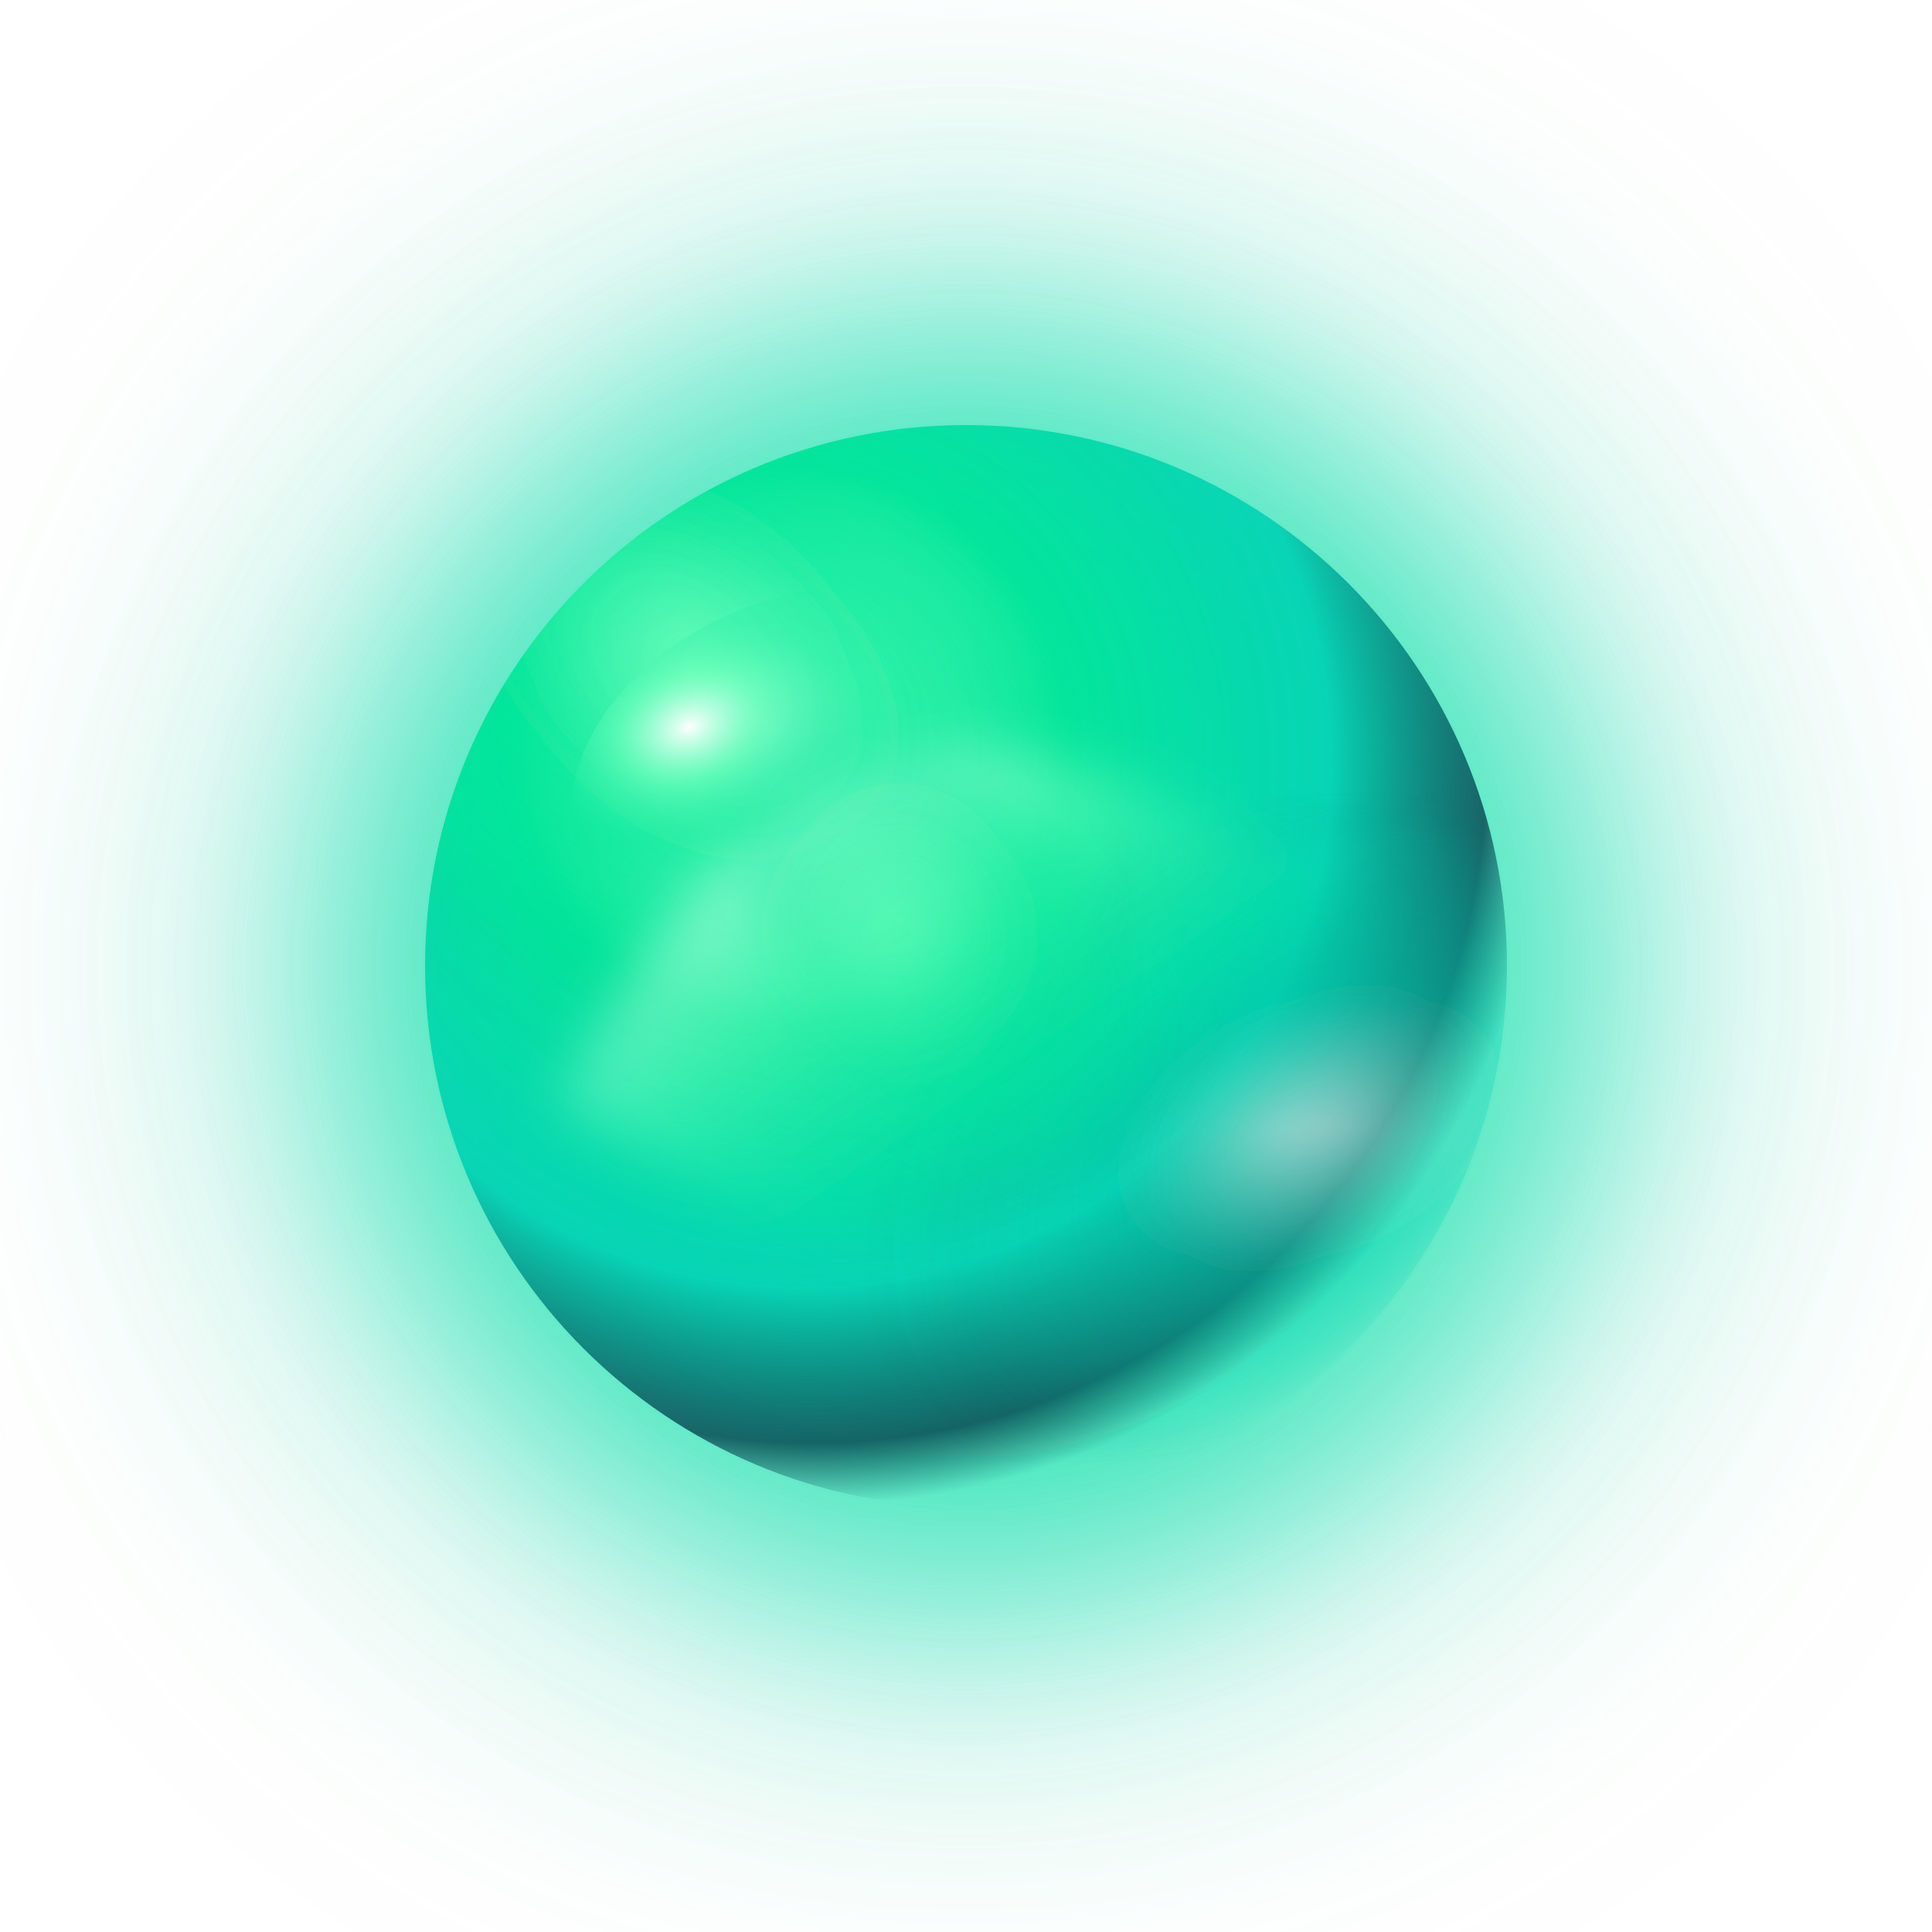
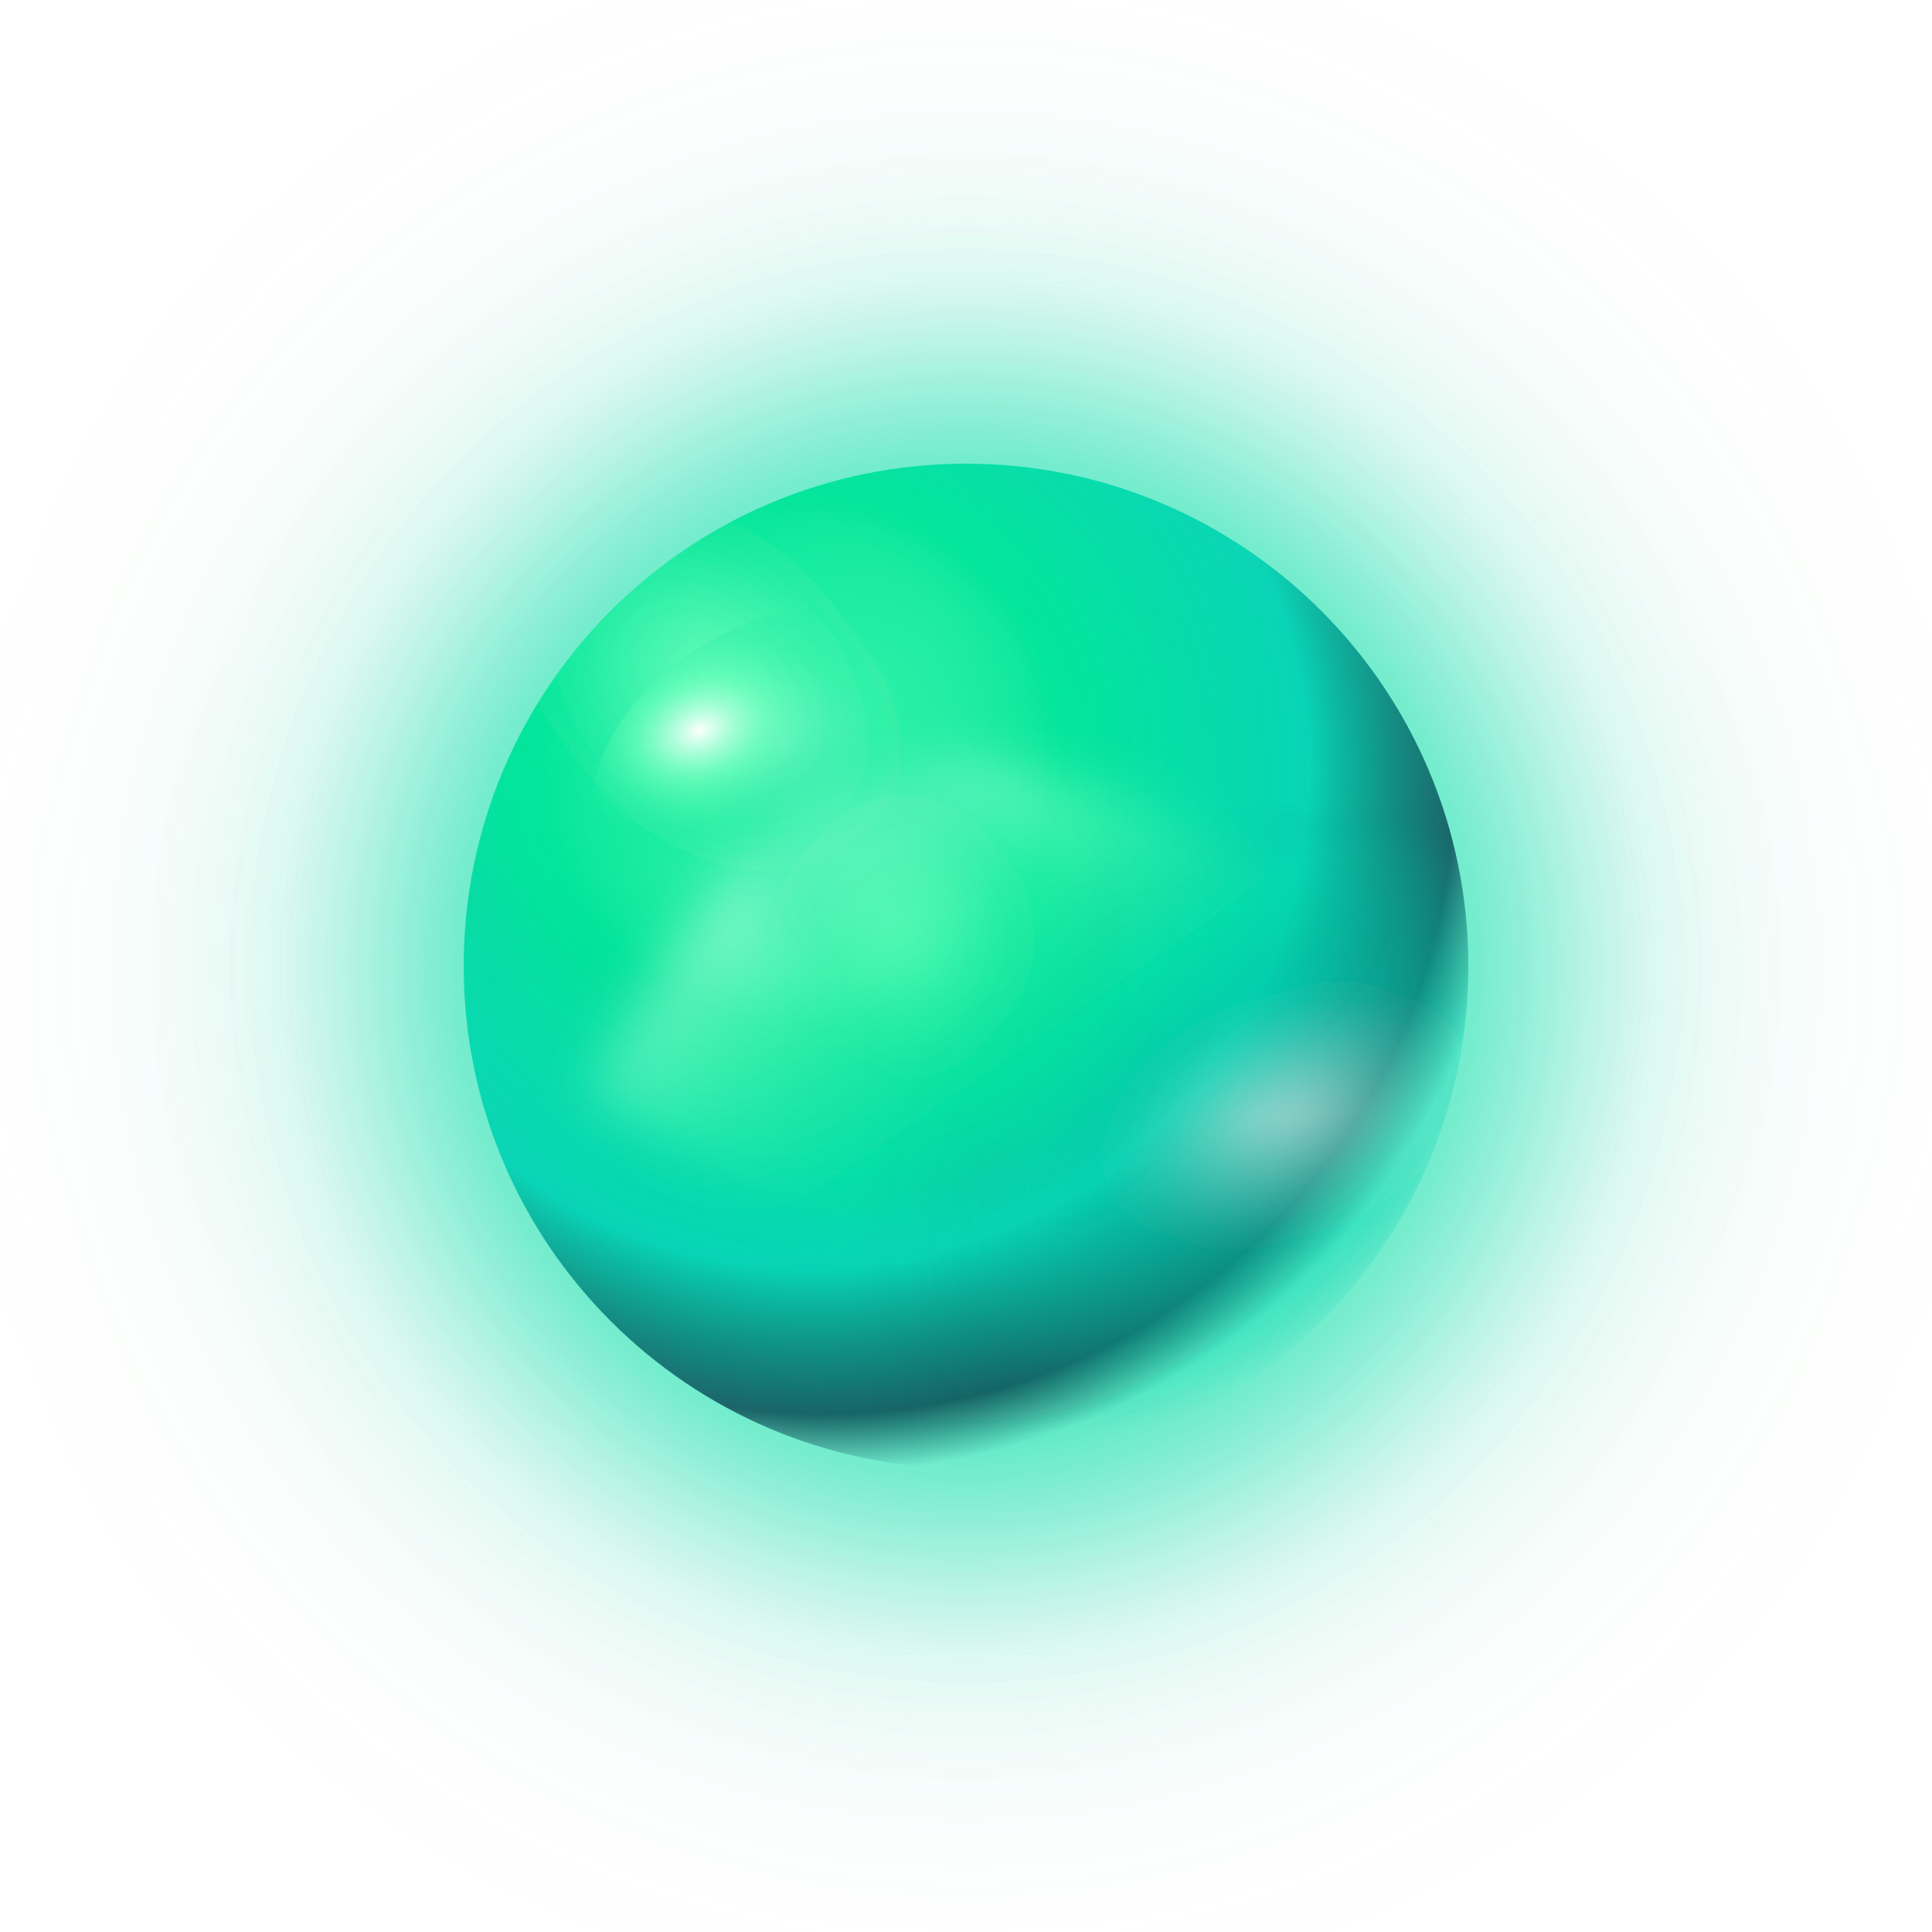
<svg xmlns="http://www.w3.org/2000/svg" width="1000" height="1000" viewBox="0 0 1000 1000">
  <defs>
    <filter id="ultraAura" x="-60%" y="-60%" width="220%" height="220%">
      <feGaussianBlur stdDeviation="80" result="blur1" />
    </filter>
    <filter id="softCorona" x="-40%" y="-40%" width="180%" height="180%">
      <feGaussianBlur stdDeviation="45" result="blur2" />
    </filter>
    <filter id="intenseGlow" x="-30%" y="-30%" width="160%" height="160%">
      <feGaussianBlur stdDeviation="22" result="blur3" />
    </filter>
    <filter id="plasmaDiffusion" x="-20%" y="-20%" width="140%" height="140%">
      <feGaussianBlur stdDeviation="14" result="blur4" />
    </filter>
    <clipPath id="coreClip">
-       <circle cx="500" cy="500" r="280" />
+       <circle cx="500" cy="500" r="260" />
    </clipPath>
    <radialGradient id="outerRadiance" cx="50%" cy="50%" r="50%">
      <stop offset="0%" stop-color="#00e599" stop-opacity="0.95" />
      <stop offset="25%" stop-color="#00d2b4" stop-opacity="0.70" />
      <stop offset="55%" stop-color="#00d2b4" stop-opacity="0.35" />
      <stop offset="80%" stop-color="#00e599" stop-opacity="0.10" />
      <stop offset="100%" stop-color="#003847" stop-opacity="0.0" />
    </radialGradient>
    <radialGradient id="coronalHalo" cx="50%" cy="50%" r="50%">
      <stop offset="0%" stop-color="#ffffff" stop-opacity="0.80" />
      <stop offset="35%" stop-color="#70ffbd" stop-opacity="0.65" />
      <stop offset="70%" stop-color="#00e599" stop-opacity="0.30" />
      <stop offset="100%" stop-color="#00d2b4" stop-opacity="0.0" />
    </radialGradient>
    <radialGradient id="orbVolumetric" cx="36%" cy="32%" r="68%" fx="32%" fy="28%">
      <stop offset="0%" stop-color="#ffffff" stop-opacity="1.0" />
      <stop offset="12%" stop-color="#70ffbd" stop-opacity="0.98" />
      <stop offset="38%" stop-color="#00e599" stop-opacity="0.95" />
      <stop offset="72%" stop-color="#00d2b4" stop-opacity="0.90" />
      <stop offset="92%" stop-color="#003847" stop-opacity="0.75" />
      <stop offset="100%" stop-color="#003847" stop-opacity="0.0" />
    </radialGradient>
    <radialGradient id="plasmaVortex1" cx="40%" cy="38%" r="60%">
      <stop offset="0%" stop-color="#70ffbd" stop-opacity="0.90" />
      <stop offset="45%" stop-color="#00e599" stop-opacity="0.65" />
      <stop offset="85%" stop-color="#00e599" stop-opacity="0.20" />
      <stop offset="100%" stop-color="#003847" stop-opacity="0.0" />
    </radialGradient>
    <radialGradient id="plasmaVortex2" cx="62%" cy="65%" r="55%">
      <stop offset="0%" stop-color="#ffffff" stop-opacity="0.85" />
      <stop offset="40%" stop-color="#00d2b4" stop-opacity="0.55" />
      <stop offset="80%" stop-color="#00d2b4" stop-opacity="0.15" />
      <stop offset="100%" stop-color="#003847" stop-opacity="0.0" />
    </radialGradient>
    <linearGradient id="fluidStreamer" x1="15%" y1="20%" x2="85%" y2="80%">
      <stop offset="0%" stop-color="#ffffff" stop-opacity="0.85" />
      <stop offset="35%" stop-color="#70ffbd" stop-opacity="0.70" />
      <stop offset="70%" stop-color="#00e599" stop-opacity="0.40" />
      <stop offset="100%" stop-color="#003847" stop-opacity="0.0" />
    </linearGradient>
    <radialGradient id="specularGleam" cx="30%" cy="26%" r="42%">
      <stop offset="0%" stop-color="#ffffff" stop-opacity="0.98" />
      <stop offset="35%" stop-color="#70ffbd" stop-opacity="0.60" />
      <stop offset="80%" stop-color="#00e599" stop-opacity="0.10" />
      <stop offset="100%" stop-color="#00e599" stop-opacity="0.0" />
    </radialGradient>
  </defs>
-   <circle cx="500" cy="500" r="480" fill="url(#outerRadiance)" filter="url(#ultraAura)" />
-   <circle cx="500" cy="500" r="422" fill="url(#outerRadiance)" filter="url(#softCorona)" opacity="0.9" />
-   <circle cx="500" cy="500" r="380" fill="url(#coronalHalo)" filter="url(#intenseGlow)" />
-   <circle cx="500" cy="500" r="280" fill="url(#orbVolumetric)" />
+   <circle cx="500" cy="500" r="420" fill="url(#outerRadiance)" filter="url(#ultraAura)" />
+   <circle cx="500" cy="500" r="369" fill="url(#outerRadiance)" filter="url(#softCorona)" opacity="0.9" />
+   <circle cx="500" cy="500" r="350" fill="url(#coronalHalo)" filter="url(#intenseGlow)" />
+   <circle cx="500" cy="500" r="260" fill="url(#orbVolumetric)" />
  <g clip-path="url(#coreClip)">
-     <ellipse cx="374" cy="402" rx="238" ry="154" fill="url(#plasmaVortex1)" filter="url(#plasmaDiffusion)" transform="rotate(35 374 402)" opacity="0.85" />
-     <ellipse cx="612" cy="584" rx="210" ry="140" fill="url(#plasmaVortex2)" filter="url(#plasmaDiffusion)" transform="rotate(-40 612 584)" opacity="0.78" />
-     <path d="M 290 570 C 416 318, 556 374, 710 472 C 584 654, 444 682, 290 570 Z" fill="url(#fluidStreamer)" filter="url(#plasmaDiffusion)" opacity="0.65" />
-     <path d="M 360 388 C 500 304, 668 556, 612 668 C 472 556, 388 528, 360 388 Z" fill="url(#plasmaVortex1)" filter="url(#plasmaDiffusion)" opacity="0.55" />
+     <ellipse cx="383" cy="409" rx="221" ry="143" fill="url(#plasmaVortex1)" filter="url(#plasmaDiffusion)" transform="rotate(35 383 409)" opacity="0.85" />
+     <ellipse cx="604" cy="578" rx="195" ry="130" fill="url(#plasmaVortex2)" filter="url(#plasmaDiffusion)" transform="rotate(-40 604 578)" opacity="0.78" />
+     <path d="M 305 565 C 422 331, 552 383, 695 474 C 578 643, 448 669, 305 565 Z" fill="url(#fluidStreamer)" filter="url(#plasmaDiffusion)" opacity="0.65" />
+     <path d="M 370 396 C 500 318, 656 552, 604 656 C 474 552, 396 526, 370 396 Z" fill="url(#plasmaVortex1)" filter="url(#plasmaDiffusion)" opacity="0.55" />
  </g>
-   <ellipse cx="420" cy="400" rx="128" ry="92" fill="url(#specularGleam)" transform="rotate(-20 420 400)" />
+   <ellipse cx="420" cy="400" rx="117" ry="84" fill="url(#specularGleam)" transform="rotate(-20 420 400)" />
</svg>
